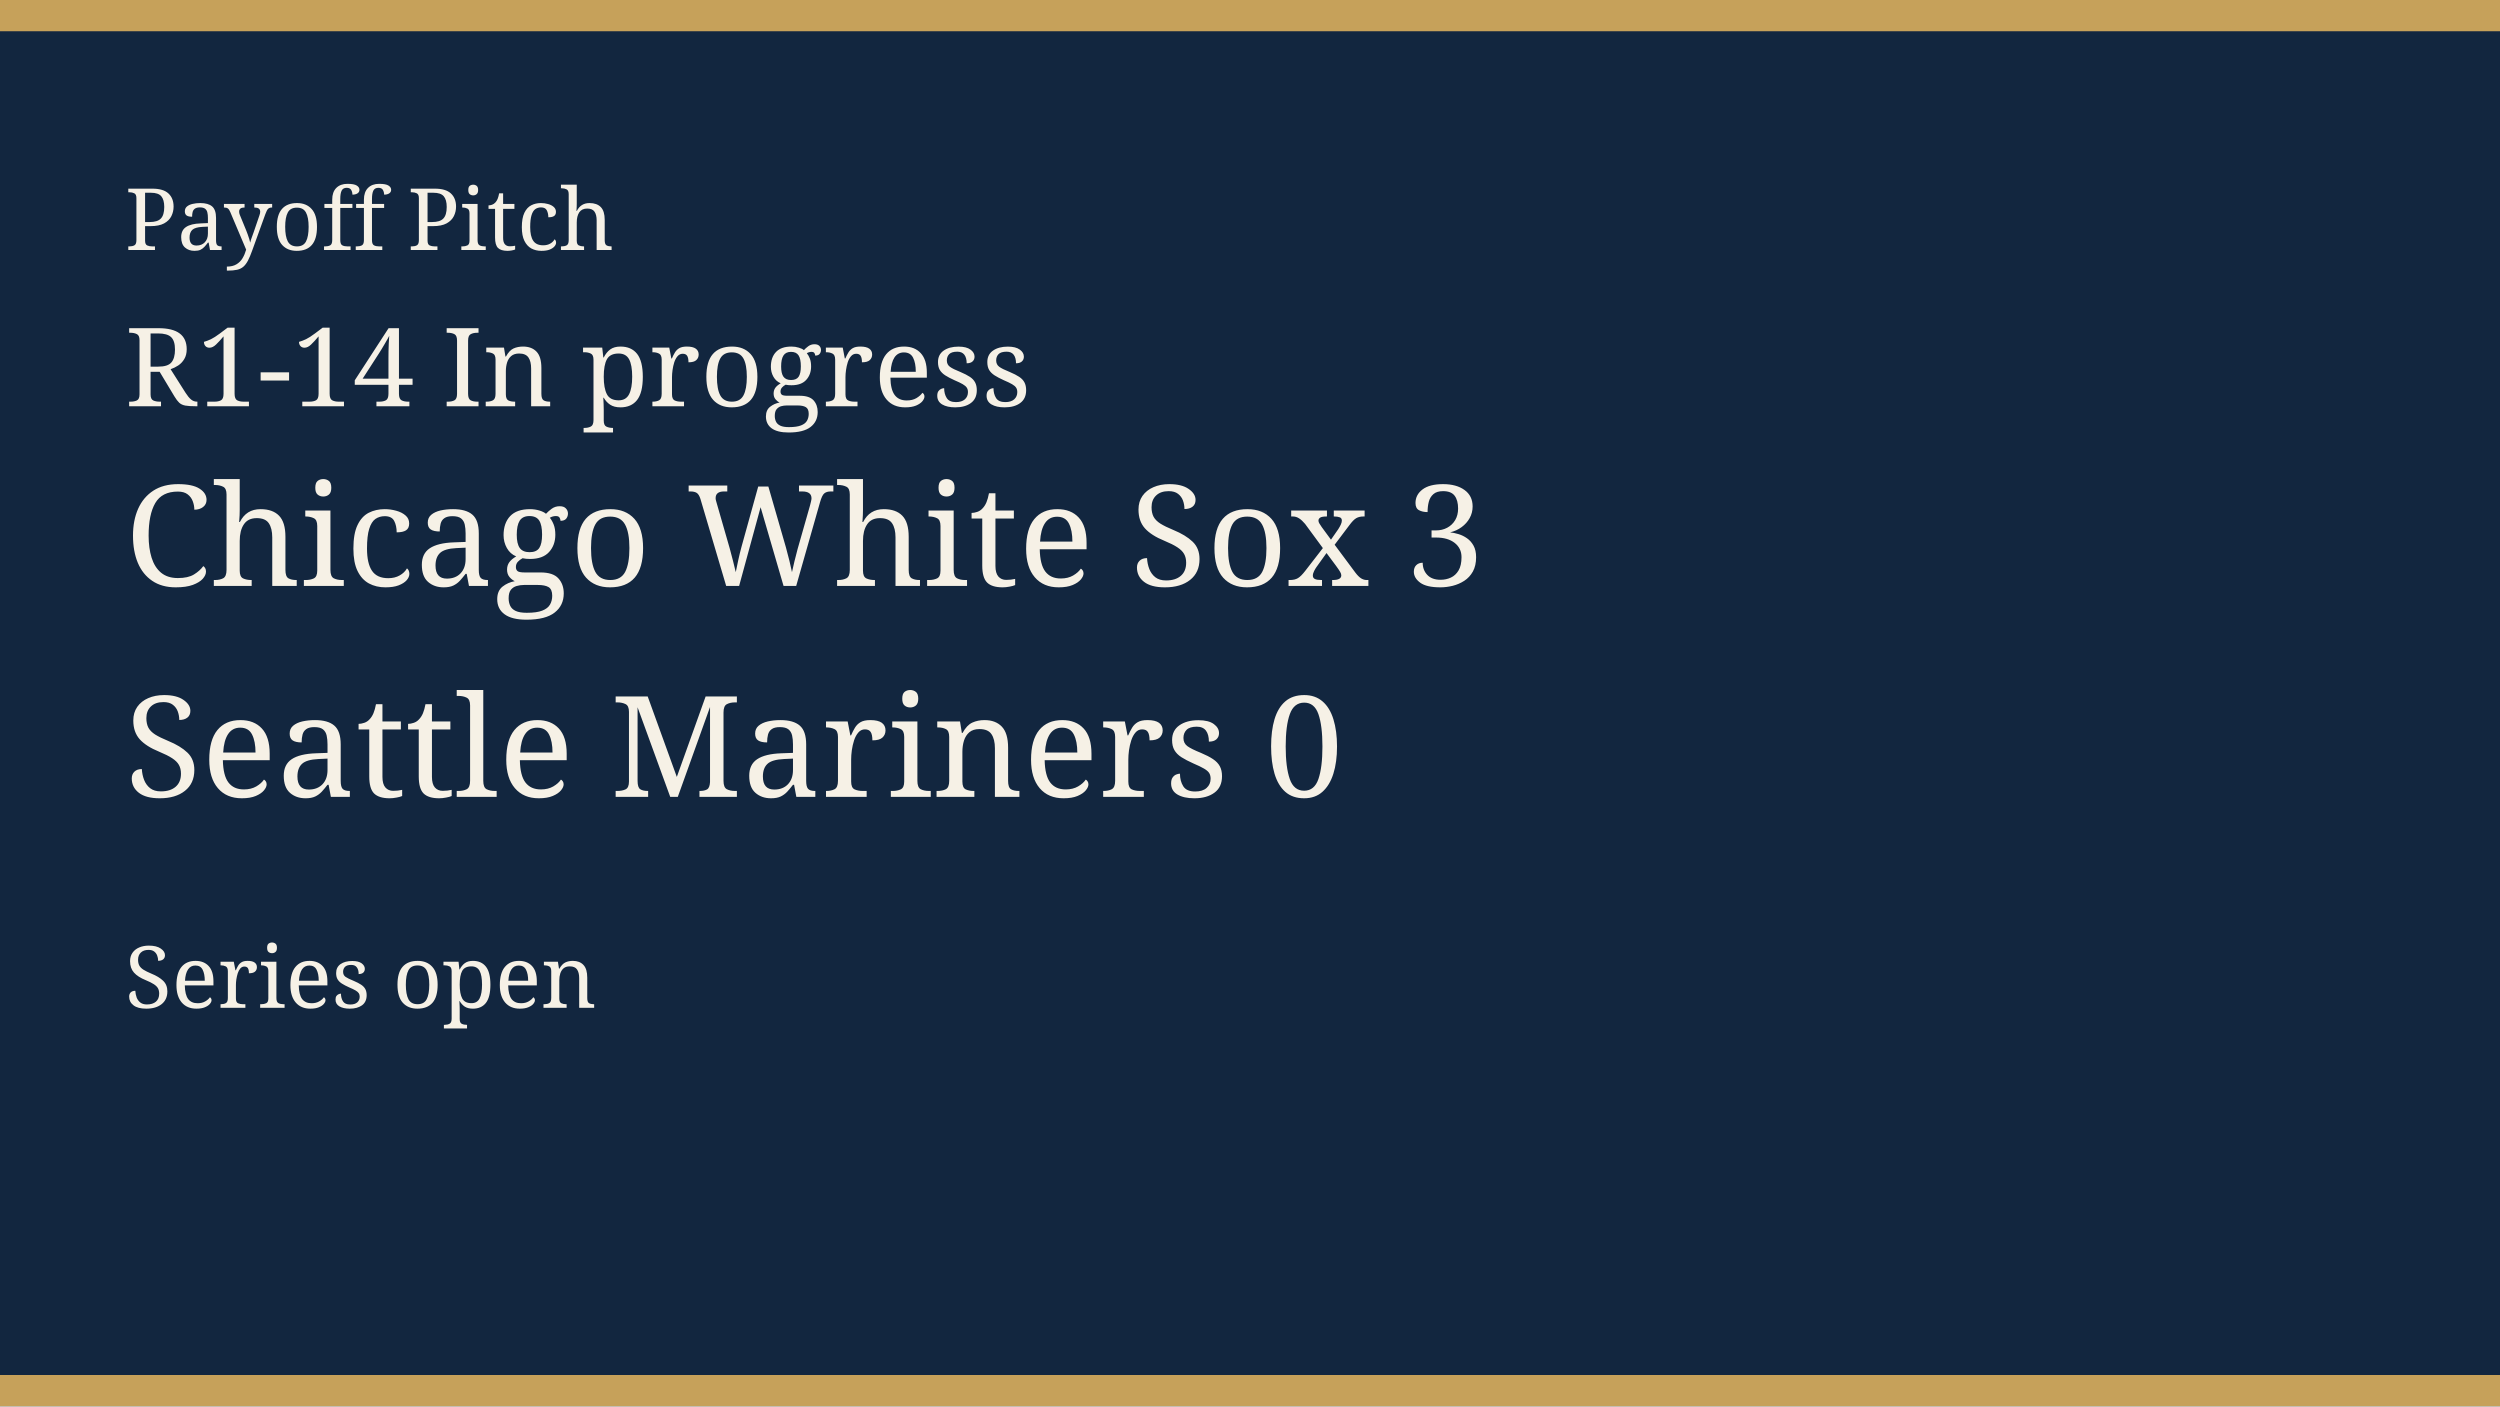
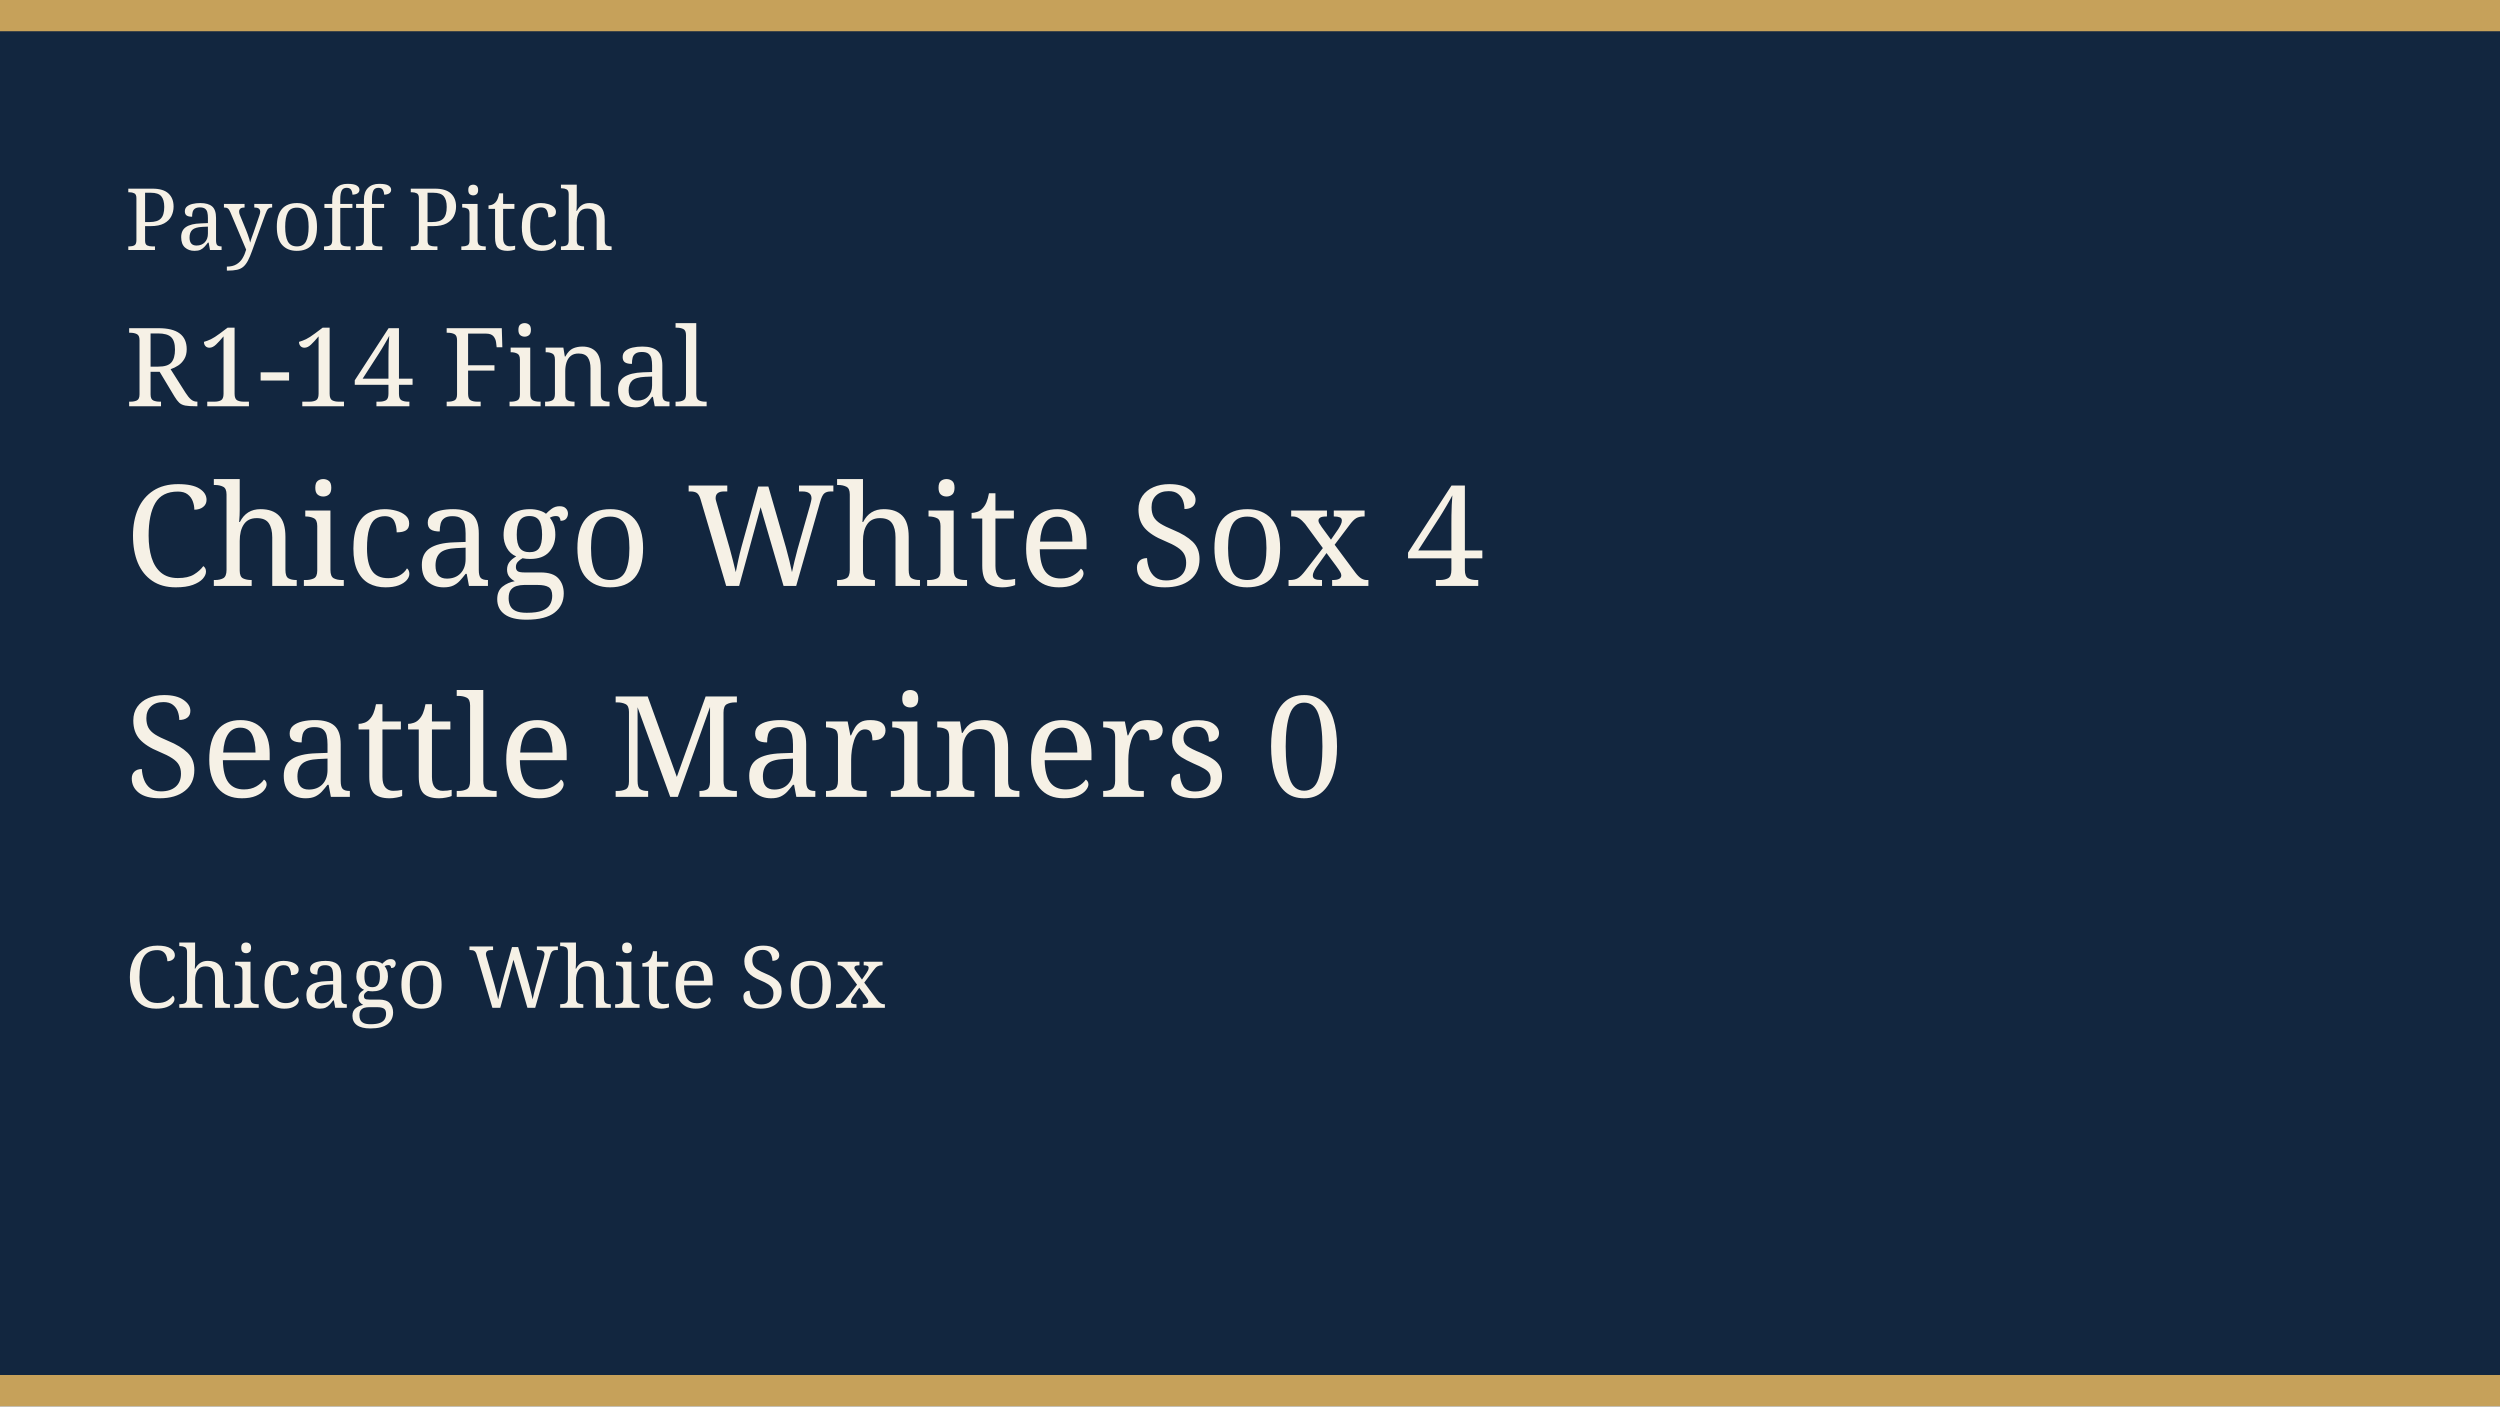
<svg xmlns="http://www.w3.org/2000/svg" width="640" height="360" viewBox="0 0 640 360" role="img">
  <rect width="640" height="360" fill="#12263f" />
  <rect width="640" height="8" fill="#c6a15a" />
  <rect y="352" width="640" height="8" fill="#c6a15a" />
  <text x="32" y="64" fill="#f6f1e6" font-family="Georgia, serif" font-size="22">Payoff Pitch</text>
-   <text x="32" y="104" fill="#f6f1e6" font-family="Georgia, serif" font-size="28">R1-14 In progress</text>
-   <text x="32" y="150" fill="#f6f1e6" font-family="Georgia, serif" font-size="36">Chicago White Sox 3</text>
+   <text x="32" y="104" fill="#f6f1e6" font-family="Georgia, serif" font-size="28">R1-14 Final</text>
+   <text x="32" y="150" fill="#f6f1e6" font-family="Georgia, serif" font-size="36">Chicago White Sox 4</text>
  <text x="32" y="204" fill="#f6f1e6" font-family="Georgia, serif" font-size="36">Seattle Mariners 0</text>
-   <text x="32" y="258" fill="#f6f1e6" font-family="Georgia, serif" font-size="22">Series open</text>
+   <text x="32" y="258" fill="#f6f1e6" font-family="Georgia, serif" font-size="22">Chicago White Sox</text>
</svg>
